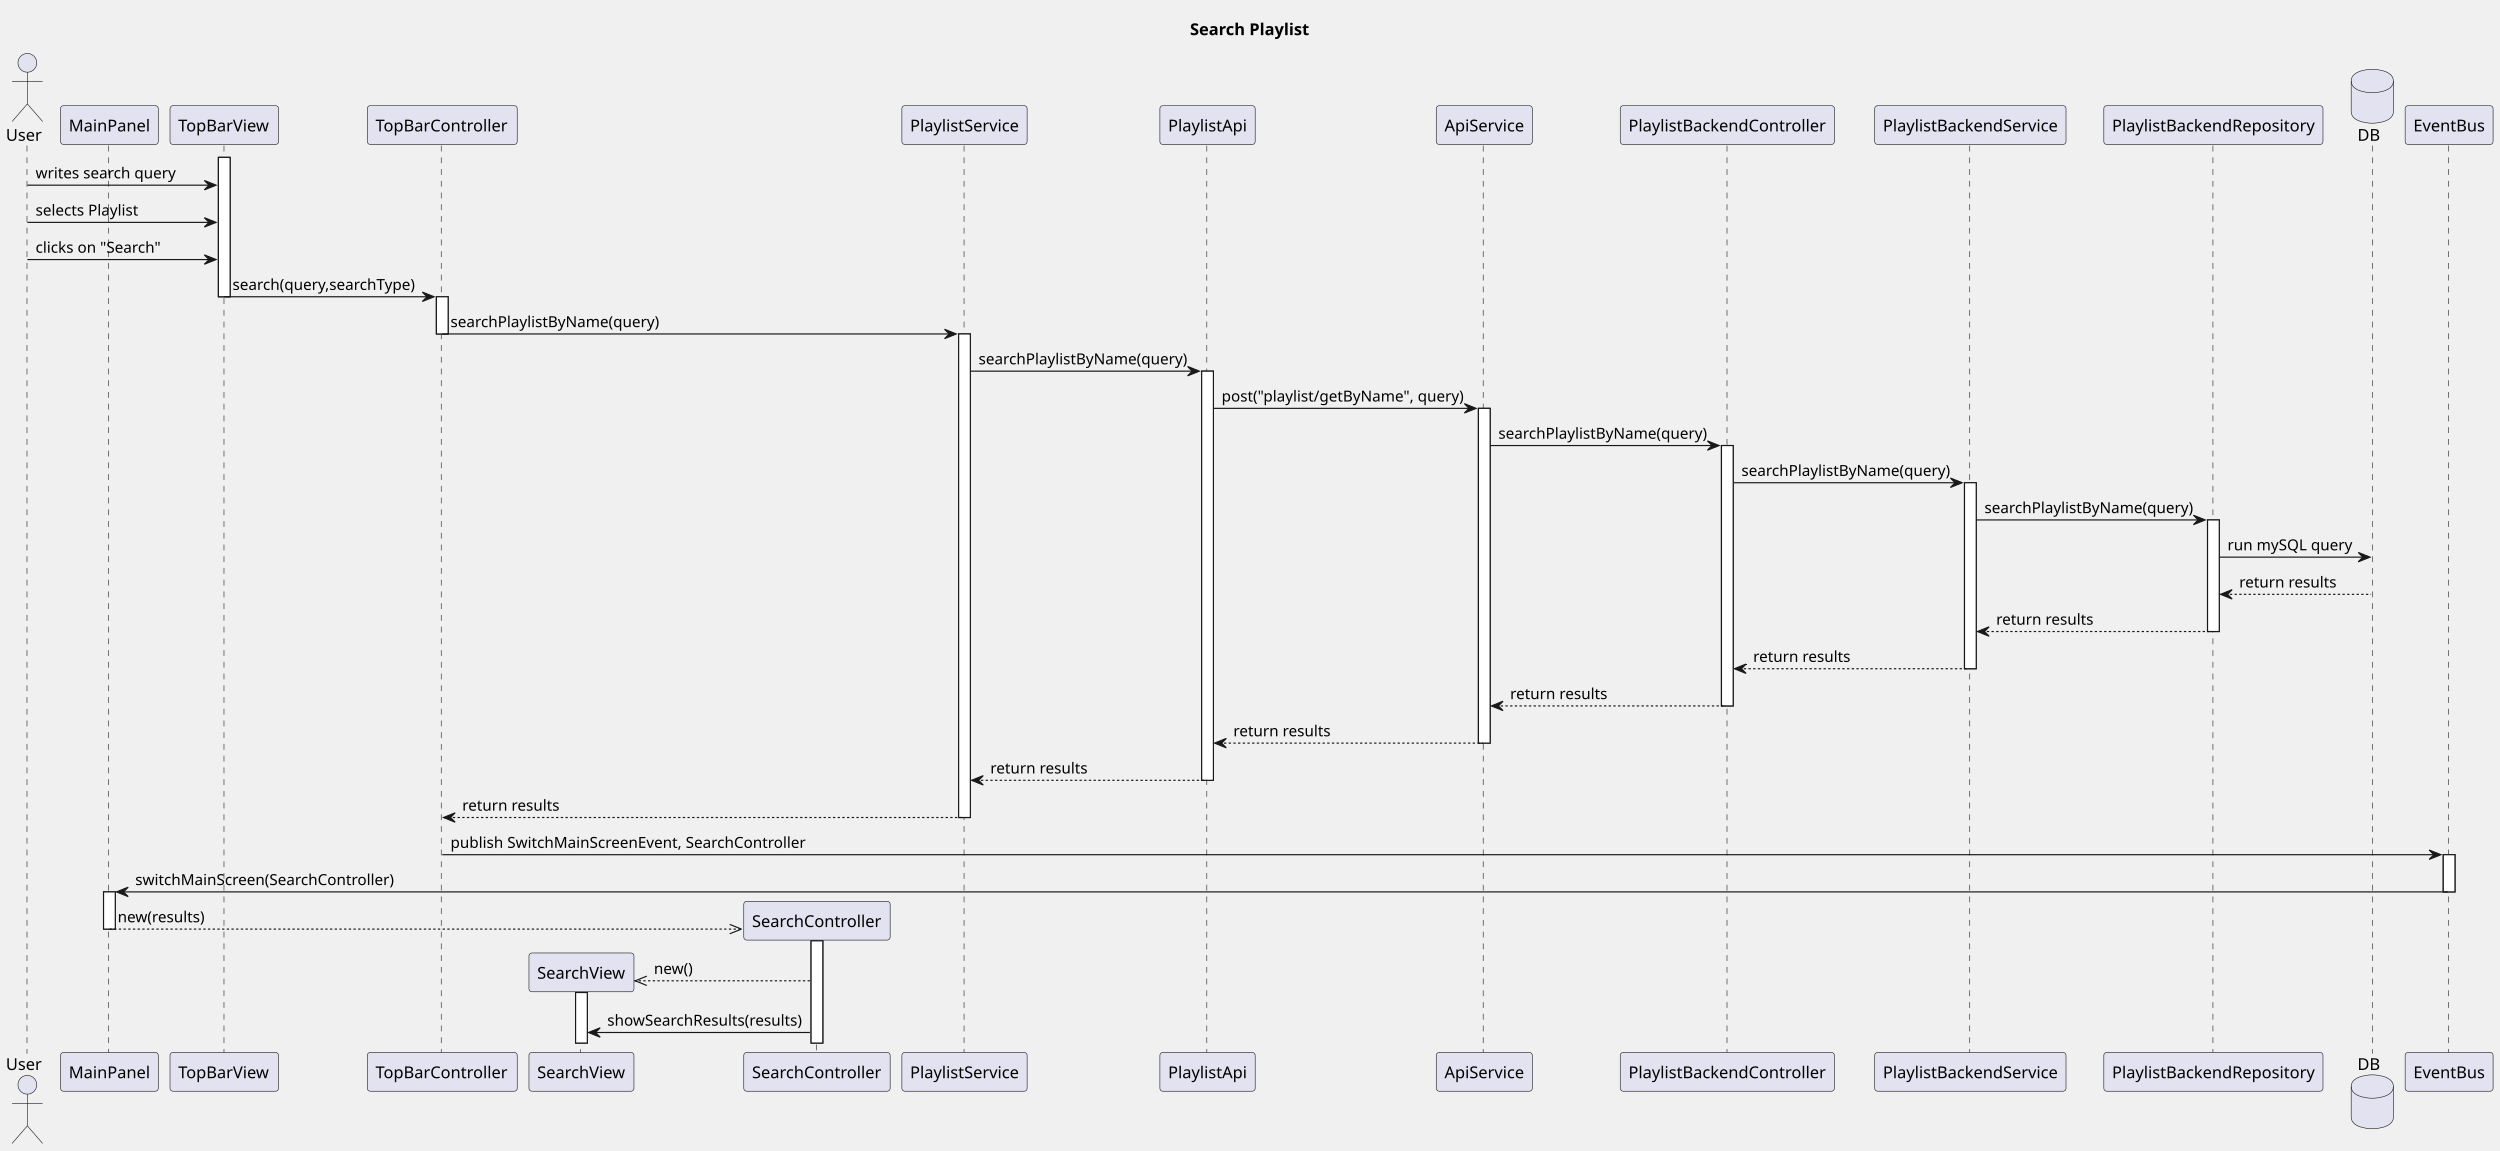
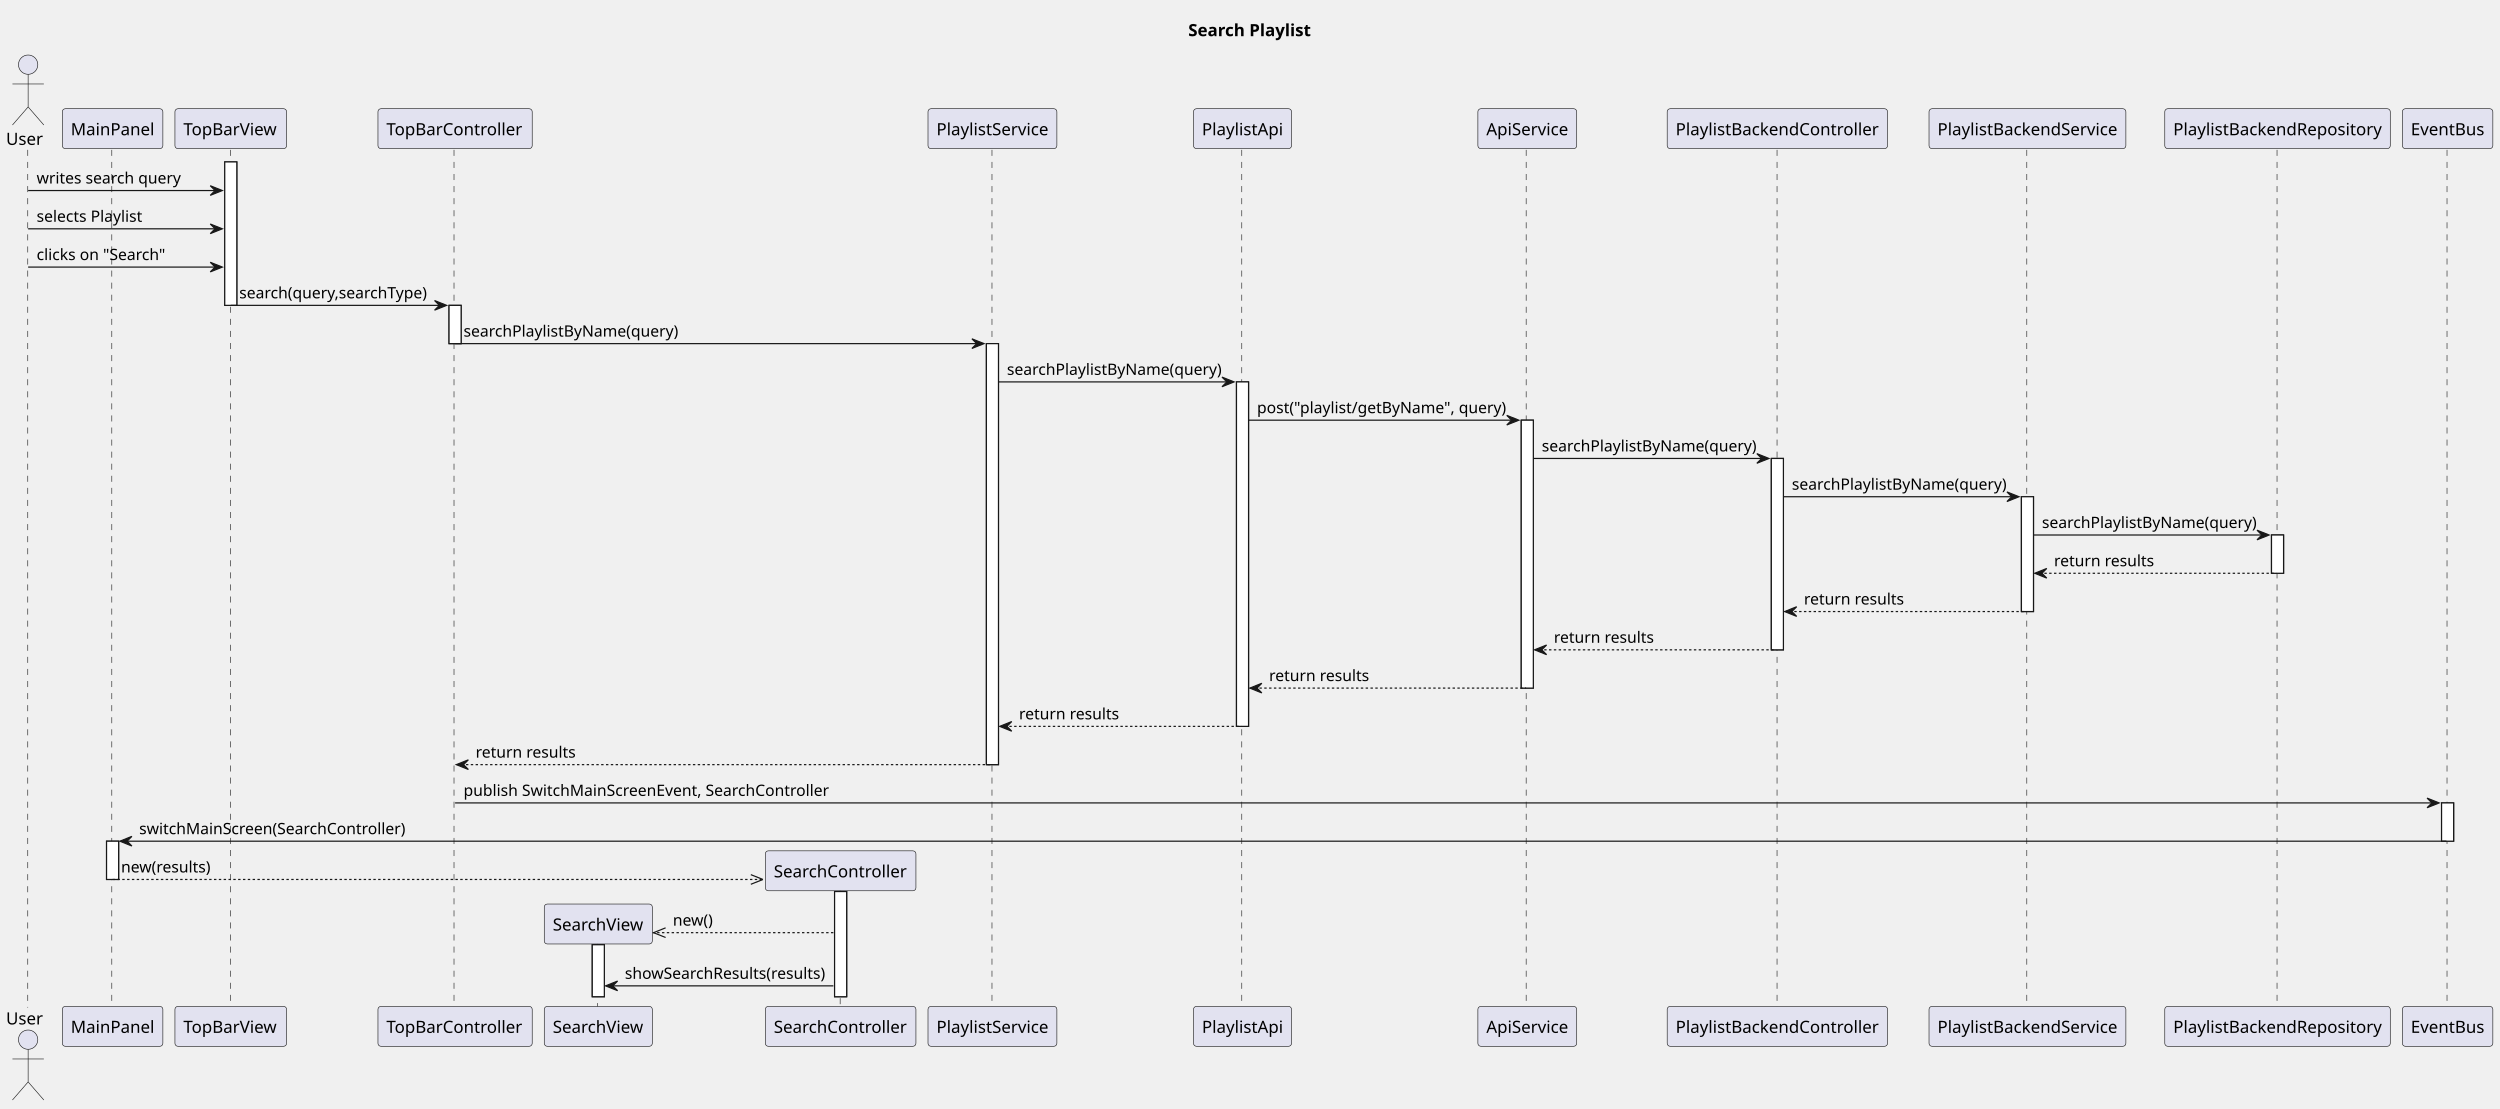
- <svg xmlns="http://www.w3.org/2000/svg" contentStyleType="text/css" data-diagram-type="SEQUENCE" height="981px" preserveAspectRatio="none" style="width:2131px;height:981px;background:#FFFFFF;" version="1.1" viewBox="0 0 2131 981" width="2131px" zoomAndPan="magnify">
+ <svg xmlns="http://www.w3.org/2000/svg" contentStyleType="text/css" data-diagram-type="SEQUENCE" height="918px" preserveAspectRatio="none" style="width:2071px;height:918px;background:#FFFFFF;" version="1.1" viewBox="0 0 2071 918" width="2071px" zoomAndPan="magnify">
  <defs />
  <g>
-     <text fill="#000000" font-family="sans-serif" font-size="14" font-weight="bold" lengthAdjust="spacing" textLength="100.415" x="1014.345" y="29.966">Search Playlist</text>
-     <g>
-       <rect fill="#FFFFFF" height="31.706" style="stroke:#181818;stroke-width:1;" width="10" x="88.268" y="760.256" />
+     <text fill="#000000" font-family="sans-serif" font-size="14" font-weight="bold" lengthAdjust="spacing" textLength="100.415" x="984.327" y="29.966">Search Playlist</text>
+     <g>
+       <rect fill="#FFFFFF" height="31.706" style="stroke:#181818;stroke-width:1;" width="10" x="88.268" y="696.844" />
    </g>
    <g>
      <rect fill="#FFFFFF" height="118.824" style="stroke:#181818;stroke-width:1;" width="10" x="186.173" y="134.136" />
    </g>
    <g>
      <rect fill="#FFFFFF" height="31.706" style="stroke:#181818;stroke-width:1;" width="10" x="371.993" y="252.96" />
    </g>
    <g>
-       <rect fill="#FFFFFF" height="43.068" style="stroke:#181818;stroke-width:1;" width="10" x="490.632" y="846.03" />
-     </g>
-     <g>
-       <rect fill="#FFFFFF" height="87.136" style="stroke:#181818;stroke-width:1;" width="10" x="691.37" y="801.962" />
-     </g>
-     <g>
-       <rect fill="#FFFFFF" height="412.178" style="stroke:#181818;stroke-width:1;" width="10" x="817.136" y="284.666" />
-     </g>
-     <g>
-       <rect fill="#FFFFFF" height="348.766" style="stroke:#181818;stroke-width:1;" width="10" x="1024.301" y="316.372" />
-     </g>
-     <g>
-       <rect fill="#FFFFFF" height="285.354" style="stroke:#181818;stroke-width:1;" width="10" x="1260.209" y="348.078" />
-     </g>
-     <g>
-       <rect fill="#FFFFFF" height="221.942" style="stroke:#181818;stroke-width:1;" width="10" x="1467.374" y="379.784" />
-     </g>
-     <g>
-       <rect fill="#FFFFFF" height="158.53" style="stroke:#181818;stroke-width:1;" width="10" x="1674.54" y="411.49" />
-     </g>
-     <g>
-       <rect fill="#FFFFFF" height="95.118" style="stroke:#181818;stroke-width:1;" width="10" x="1881.705" y="443.196" />
-     </g>
-     <g>
-       <rect fill="#FFFFFF" height="31.706" style="stroke:#181818;stroke-width:1;" width="10" x="2082.627" y="728.55" />
+       <rect fill="#FFFFFF" height="43.068" style="stroke:#181818;stroke-width:1;" width="10" x="490.632" y="782.618" />
+     </g>
+     <g>
+       <rect fill="#FFFFFF" height="87.136" style="stroke:#181818;stroke-width:1;" width="10" x="691.37" y="738.55" />
+     </g>
+     <g>
+       <rect fill="#FFFFFF" height="348.766" style="stroke:#181818;stroke-width:1;" width="10" x="817.136" y="284.666" />
+     </g>
+     <g>
+       <rect fill="#FFFFFF" height="285.354" style="stroke:#181818;stroke-width:1;" width="10" x="1024.301" y="316.372" />
+     </g>
+     <g>
+       <rect fill="#FFFFFF" height="221.942" style="stroke:#181818;stroke-width:1;" width="10" x="1260.209" y="348.078" />
+     </g>
+     <g>
+       <rect fill="#FFFFFF" height="158.53" style="stroke:#181818;stroke-width:1;" width="10" x="1467.374" y="379.784" />
+     </g>
+     <g>
+       <rect fill="#FFFFFF" height="95.118" style="stroke:#181818;stroke-width:1;" width="10" x="1674.54" y="411.49" />
+     </g>
+     <g>
+       <rect fill="#FFFFFF" height="31.706" style="stroke:#181818;stroke-width:1;" width="10" x="1881.705" y="443.196" />
+     </g>
+     <g>
+       <rect fill="#FFFFFF" height="31.706" style="stroke:#181818;stroke-width:1;" width="10" x="2022.59" y="665.138" />
    </g>
    <g class="participant-lifeline" data-entity-uid="part1" data-qualified-name="User" id="part1-lifeline">
      <g>
-         <rect fill="#000000" fill-opacity="0" height="773.962" width="8" x="19.309" y="124.136" />
-         <line style="stroke:#181818;stroke-width:0.5;stroke-dasharray:5,5;" x1="23" x2="23" y1="124.136" y2="898.098" />
+         <rect fill="#000000" fill-opacity="0" height="710.55" width="8" x="19.309" y="124.136" />
+         <line style="stroke:#181818;stroke-width:0.5;stroke-dasharray:5,5;" x1="23" x2="23" y1="124.136" y2="834.686" />
      </g>
    </g>
    <g class="participant-lifeline" data-entity-uid="part2" data-qualified-name="MainPanel" id="part2-lifeline">
      <g>
-         <rect fill="#000000" fill-opacity="0" height="773.962" width="8" x="89.268" y="124.136" />
-         <line style="stroke:#181818;stroke-width:0.5;stroke-dasharray:5,5;" x1="92.618" x2="92.618" y1="124.136" y2="898.098" />
+         <rect fill="#000000" fill-opacity="0" height="710.55" width="8" x="89.268" y="124.136" />
+         <line style="stroke:#181818;stroke-width:0.5;stroke-dasharray:5,5;" x1="92.618" x2="92.618" y1="124.136" y2="834.686" />
      </g>
    </g>
    <g class="participant-lifeline" data-entity-uid="part3" data-qualified-name="TopBarView" id="part3-lifeline">
      <g>
-         <rect fill="#000000" fill-opacity="0" height="773.962" width="8" x="187.173" y="124.136" />
-         <line style="stroke:#181818;stroke-width:0.5;stroke-dasharray:5,5;" x1="190.918" x2="190.918" y1="124.136" y2="898.098" />
+         <rect fill="#000000" fill-opacity="0" height="710.55" width="8" x="187.173" y="124.136" />
+         <line style="stroke:#181818;stroke-width:0.5;stroke-dasharray:5,5;" x1="190.918" x2="190.918" y1="124.136" y2="834.686" />
      </g>
    </g>
    <g class="participant-lifeline" data-entity-uid="part4" data-qualified-name="TopBarController" id="part4-lifeline">
      <g>
-         <rect fill="#000000" fill-opacity="0" height="773.962" width="8" x="372.993" y="124.136" />
-         <line style="stroke:#181818;stroke-width:0.5;stroke-dasharray:5,5;" x1="376.104" x2="376.104" y1="124.136" y2="898.098" />
+         <rect fill="#000000" fill-opacity="0" height="710.55" width="8" x="372.993" y="124.136" />
+         <line style="stroke:#181818;stroke-width:0.5;stroke-dasharray:5,5;" x1="376.104" x2="376.104" y1="124.136" y2="834.686" />
      </g>
    </g>
    <g class="participant-lifeline" data-entity-uid="part5" data-qualified-name="SearchView" id="part5-lifeline">
      <g>
-         <rect fill="#000000" fill-opacity="0" height="53.74" width="8" x="491.632" y="844.358" />
-         <line style="stroke:#181818;stroke-width:0.5;stroke-dasharray:5,5;" x1="494.881" x2="494.881" y1="844.358" y2="898.098" />
+         <rect fill="#000000" fill-opacity="0" height="53.74" width="8" x="491.632" y="780.946" />
+         <line style="stroke:#181818;stroke-width:0.5;stroke-dasharray:5,5;" x1="494.881" x2="494.881" y1="780.946" y2="834.686" />
      </g>
    </g>
    <g class="participant-lifeline" data-entity-uid="part6" data-qualified-name="SearchController" id="part6-lifeline">
      <g>
-         <rect fill="#000000" fill-opacity="0" height="97.808" width="8" x="692.37" y="800.29" />
-         <line style="stroke:#181818;stroke-width:0.5;stroke-dasharray:5,5;" x1="695.987" x2="695.987" y1="800.29" y2="898.098" />
+         <rect fill="#000000" fill-opacity="0" height="97.808" width="8" x="692.37" y="736.878" />
+         <line style="stroke:#181818;stroke-width:0.5;stroke-dasharray:5,5;" x1="695.987" x2="695.987" y1="736.878" y2="834.686" />
      </g>
    </g>
    <g class="participant-lifeline" data-entity-uid="part7" data-qualified-name="PlaylistService" id="part7-lifeline">
      <g>
-         <rect fill="#000000" fill-opacity="0" height="773.962" width="8" x="818.136" y="124.136" />
-         <line style="stroke:#181818;stroke-width:0.5;stroke-dasharray:5,5;" x1="821.754" x2="821.754" y1="124.136" y2="898.098" />
+         <rect fill="#000000" fill-opacity="0" height="710.55" width="8" x="818.136" y="124.136" />
+         <line style="stroke:#181818;stroke-width:0.5;stroke-dasharray:5,5;" x1="821.754" x2="821.754" y1="124.136" y2="834.686" />
      </g>
    </g>
    <g class="participant-lifeline" data-entity-uid="part8" data-qualified-name="PlaylistApi" id="part8-lifeline">
      <g>
-         <rect fill="#000000" fill-opacity="0" height="773.962" width="8" x="1025.301" y="124.136" />
-         <line style="stroke:#181818;stroke-width:0.5;stroke-dasharray:5,5;" x1="1028.687" x2="1028.687" y1="124.136" y2="898.098" />
+         <rect fill="#000000" fill-opacity="0" height="710.55" width="8" x="1025.301" y="124.136" />
+         <line style="stroke:#181818;stroke-width:0.5;stroke-dasharray:5,5;" x1="1028.687" x2="1028.687" y1="124.136" y2="834.686" />
      </g>
    </g>
    <g class="participant-lifeline" data-entity-uid="part9" data-qualified-name="ApiService" id="part9-lifeline">
      <g>
-         <rect fill="#000000" fill-opacity="0" height="773.962" width="8" x="1261.209" y="124.136" />
-         <line style="stroke:#181818;stroke-width:0.5;stroke-dasharray:5,5;" x1="1264.274" x2="1264.274" y1="124.136" y2="898.098" />
+         <rect fill="#000000" fill-opacity="0" height="710.55" width="8" x="1261.209" y="124.136" />
+         <line style="stroke:#181818;stroke-width:0.5;stroke-dasharray:5,5;" x1="1264.274" x2="1264.274" y1="124.136" y2="834.686" />
      </g>
    </g>
    <g class="participant-lifeline" data-entity-uid="part10" data-qualified-name="PlaylistBackendController" id="part10-lifeline">
      <g>
-         <rect fill="#000000" fill-opacity="0" height="773.962" width="8" x="1468.374" y="124.136" />
-         <line style="stroke:#181818;stroke-width:0.5;stroke-dasharray:5,5;" x1="1472.102" x2="1472.102" y1="124.136" y2="898.098" />
+         <rect fill="#000000" fill-opacity="0" height="710.55" width="8" x="1468.374" y="124.136" />
+         <line style="stroke:#181818;stroke-width:0.5;stroke-dasharray:5,5;" x1="1472.102" x2="1472.102" y1="124.136" y2="834.686" />
      </g>
    </g>
    <g class="participant-lifeline" data-entity-uid="part11" data-qualified-name="PlaylistBackendService" id="part11-lifeline">
      <g>
-         <rect fill="#000000" fill-opacity="0" height="773.962" width="8" x="1675.54" y="124.136" />
-         <line style="stroke:#181818;stroke-width:0.5;stroke-dasharray:5,5;" x1="1679.004" x2="1679.004" y1="124.136" y2="898.098" />
+         <rect fill="#000000" fill-opacity="0" height="710.55" width="8" x="1675.54" y="124.136" />
+         <line style="stroke:#181818;stroke-width:0.5;stroke-dasharray:5,5;" x1="1679.004" x2="1679.004" y1="124.136" y2="834.686" />
      </g>
    </g>
    <g class="participant-lifeline" data-entity-uid="part12" data-qualified-name="PlaylistBackendRepository" id="part12-lifeline">
      <g>
-         <rect fill="#000000" fill-opacity="0" height="773.962" width="8" x="1882.705" y="124.136" />
-         <line style="stroke:#181818;stroke-width:0.5;stroke-dasharray:5,5;" x1="1886.297" x2="1886.297" y1="124.136" y2="898.098" />
-       </g>
-     </g>
-     <g class="participant-lifeline" data-entity-uid="part13" data-qualified-name="DB" id="part13-lifeline">
-       <g>
-         <rect fill="#000000" fill-opacity="0" height="773.962" width="8" x="2018.149" y="124.136" />
-         <line style="stroke:#181818;stroke-width:0.5;stroke-dasharray:5,5;" x1="2022.149" x2="2022.149" y1="124.136" y2="898.098" />
-       </g>
-     </g>
-     <g class="participant-lifeline" data-entity-uid="part14" data-qualified-name="EventBus" id="part14-lifeline">
-       <g>
-         <rect fill="#000000" fill-opacity="0" height="773.962" width="8" x="2083.627" y="124.136" />
-         <line style="stroke:#181818;stroke-width:0.5;stroke-dasharray:5,5;" x1="2087.149" x2="2087.149" y1="124.136" y2="898.098" />
+         <rect fill="#000000" fill-opacity="0" height="710.55" width="8" x="1882.705" y="124.136" />
+         <line style="stroke:#181818;stroke-width:0.5;stroke-dasharray:5,5;" x1="1886.297" x2="1886.297" y1="124.136" y2="834.686" />
+       </g>
+     </g>
+     <g class="participant-lifeline" data-entity-uid="part13" data-qualified-name="EventBus" id="part13-lifeline">
+       <g>
+         <rect fill="#000000" fill-opacity="0" height="710.55" width="8" x="2023.59" y="124.136" />
+         <line style="stroke:#181818;stroke-width:0.5;stroke-dasharray:5,5;" x1="2027.112" x2="2027.112" y1="124.136" y2="834.686" />
      </g>
    </g>
    <g class="participant participant-head" data-entity-uid="part1" data-qualified-name="User" id="part1-head">
      <text fill="#000000" font-family="sans-serif" font-size="14" lengthAdjust="spacing" textLength="30.618" x="5" y="120.034">User</text>
      <ellipse cx="23.309" cy="53.568" fill="#E2E2F0" rx="8" ry="8" style="stroke:#181818;stroke-width:0.5;" />
      <path d="M23.309,61.568 L23.309,88.568 M10.309,69.568 L36.309,69.568 M23.309,88.568 L10.309,103.568 M23.309,88.568 L36.309,103.568" fill="none" style="stroke:#181818;stroke-width:0.5;" />
    </g>
    <g class="participant participant-tail" data-entity-uid="part1" data-qualified-name="User" id="part1-tail">
-       <text fill="#000000" font-family="sans-serif" font-size="14" lengthAdjust="spacing" textLength="30.618" x="5" y="912.064">User</text>
-       <ellipse cx="23.309" cy="924.666" fill="#E2E2F0" rx="8" ry="8" style="stroke:#181818;stroke-width:0.5;" />
-       <path d="M23.309,932.666 L23.309,959.666 M10.309,940.666 L36.309,940.666 M23.309,959.666 L10.309,974.666 M23.309,959.666 L36.309,974.666" fill="none" style="stroke:#181818;stroke-width:0.5;" />
+       <text fill="#000000" font-family="sans-serif" font-size="14" lengthAdjust="spacing" textLength="30.618" x="5" y="848.652">User</text>
+       <ellipse cx="23.309" cy="861.254" fill="#E2E2F0" rx="8" ry="8" style="stroke:#181818;stroke-width:0.5;" />
+       <path d="M23.309,869.254 L23.309,896.254 M10.309,877.254 L36.309,877.254 M23.309,896.254 L10.309,911.254 M23.309,896.254 L36.309,911.254" fill="none" style="stroke:#181818;stroke-width:0.5;" />
    </g>
    <g class="participant participant-head" data-entity-uid="part2" data-qualified-name="MainPanel" id="part2-head">
      <rect fill="#E2E2F0" height="33.068" rx="2.5" ry="2.5" style="stroke:#181818;stroke-width:0.5;" width="83.3" x="51.618" y="90.068" />
      <text fill="#000000" font-family="sans-serif" font-size="14" lengthAdjust="spacing" textLength="69.3" x="58.618" y="112.034">MainPanel</text>
    </g>
    <g class="participant participant-tail" data-entity-uid="part2" data-qualified-name="MainPanel" id="part2-tail">
-       <rect fill="#E2E2F0" height="33.068" rx="2.5" ry="2.5" style="stroke:#181818;stroke-width:0.5;" width="83.3" x="51.618" y="897.098" />
-       <text fill="#000000" font-family="sans-serif" font-size="14" lengthAdjust="spacing" textLength="69.3" x="58.618" y="919.064">MainPanel</text>
+       <rect fill="#E2E2F0" height="33.068" rx="2.5" ry="2.5" style="stroke:#181818;stroke-width:0.5;" width="83.3" x="51.618" y="833.686" />
+       <text fill="#000000" font-family="sans-serif" font-size="14" lengthAdjust="spacing" textLength="69.3" x="58.618" y="855.652">MainPanel</text>
    </g>
    <g class="participant participant-head" data-entity-uid="part3" data-qualified-name="TopBarView" id="part3-head">
      <rect fill="#E2E2F0" height="33.068" rx="2.5" ry="2.5" style="stroke:#181818;stroke-width:0.5;" width="92.512" x="144.918" y="90.068" />
      <text fill="#000000" font-family="sans-serif" font-size="14" lengthAdjust="spacing" textLength="78.512" x="151.918" y="112.034">TopBarView</text>
    </g>
    <g class="participant participant-tail" data-entity-uid="part3" data-qualified-name="TopBarView" id="part3-tail">
-       <rect fill="#E2E2F0" height="33.068" rx="2.5" ry="2.5" style="stroke:#181818;stroke-width:0.5;" width="92.512" x="144.918" y="897.098" />
-       <text fill="#000000" font-family="sans-serif" font-size="14" lengthAdjust="spacing" textLength="78.512" x="151.918" y="919.064">TopBarView</text>
+       <rect fill="#E2E2F0" height="33.068" rx="2.5" ry="2.5" style="stroke:#181818;stroke-width:0.5;" width="92.512" x="144.918" y="833.686" />
+       <text fill="#000000" font-family="sans-serif" font-size="14" lengthAdjust="spacing" textLength="78.512" x="151.918" y="855.652">TopBarView</text>
    </g>
    <g class="participant participant-head" data-entity-uid="part4" data-qualified-name="TopBarController" id="part4-head">
      <rect fill="#E2E2F0" height="33.068" rx="2.5" ry="2.5" style="stroke:#181818;stroke-width:0.5;" width="127.778" x="313.104" y="90.068" />
      <text fill="#000000" font-family="sans-serif" font-size="14" lengthAdjust="spacing" textLength="113.778" x="320.104" y="112.034">TopBarController</text>
    </g>
    <g class="participant participant-tail" data-entity-uid="part4" data-qualified-name="TopBarController" id="part4-tail">
-       <rect fill="#E2E2F0" height="33.068" rx="2.5" ry="2.5" style="stroke:#181818;stroke-width:0.5;" width="127.778" x="313.104" y="897.098" />
-       <text fill="#000000" font-family="sans-serif" font-size="14" lengthAdjust="spacing" textLength="113.778" x="320.104" y="919.064">TopBarController</text>
+       <rect fill="#E2E2F0" height="33.068" rx="2.5" ry="2.5" style="stroke:#181818;stroke-width:0.5;" width="127.778" x="313.104" y="833.686" />
+       <text fill="#000000" font-family="sans-serif" font-size="14" lengthAdjust="spacing" textLength="113.778" x="320.104" y="855.652">TopBarController</text>
    </g>
    <g class="participant participant-tail" data-entity-uid="part5" data-qualified-name="SearchView" id="part5-tail">
-       <rect fill="#E2E2F0" height="33.068" rx="2.5" ry="2.5" style="stroke:#181818;stroke-width:0.5;" width="89.502" x="450.881" y="897.098" />
-       <text fill="#000000" font-family="sans-serif" font-size="14" lengthAdjust="spacing" textLength="75.502" x="457.881" y="919.064">SearchView</text>
+       <rect fill="#E2E2F0" height="33.068" rx="2.5" ry="2.5" style="stroke:#181818;stroke-width:0.5;" width="89.502" x="450.881" y="833.686" />
+       <text fill="#000000" font-family="sans-serif" font-size="14" lengthAdjust="spacing" textLength="75.502" x="457.881" y="855.652">SearchView</text>
    </g>
    <g class="participant participant-tail" data-entity-uid="part6" data-qualified-name="SearchController" id="part6-tail">
-       <rect fill="#E2E2F0" height="33.068" rx="2.5" ry="2.5" style="stroke:#181818;stroke-width:0.5;" width="124.768" x="633.987" y="897.098" />
-       <text fill="#000000" font-family="sans-serif" font-size="14" lengthAdjust="spacing" textLength="110.768" x="640.987" y="919.064">SearchController</text>
+       <rect fill="#E2E2F0" height="33.068" rx="2.5" ry="2.5" style="stroke:#181818;stroke-width:0.5;" width="124.768" x="633.987" y="833.686" />
+       <text fill="#000000" font-family="sans-serif" font-size="14" lengthAdjust="spacing" textLength="110.768" x="640.987" y="855.652">SearchController</text>
    </g>
    <g class="participant participant-head" data-entity-uid="part7" data-qualified-name="PlaylistService" id="part7-head">
      <rect fill="#E2E2F0" height="33.068" rx="2.5" ry="2.5" style="stroke:#181818;stroke-width:0.5;" width="106.764" x="768.754" y="90.068" />
      <text fill="#000000" font-family="sans-serif" font-size="14" lengthAdjust="spacing" textLength="92.764" x="775.754" y="112.034">PlaylistService</text>
    </g>
    <g class="participant participant-tail" data-entity-uid="part7" data-qualified-name="PlaylistService" id="part7-tail">
-       <rect fill="#E2E2F0" height="33.068" rx="2.5" ry="2.5" style="stroke:#181818;stroke-width:0.5;" width="106.764" x="768.754" y="897.098" />
-       <text fill="#000000" font-family="sans-serif" font-size="14" lengthAdjust="spacing" textLength="92.764" x="775.754" y="919.064">PlaylistService</text>
+       <rect fill="#E2E2F0" height="33.068" rx="2.5" ry="2.5" style="stroke:#181818;stroke-width:0.5;" width="106.764" x="768.754" y="833.686" />
+       <text fill="#000000" font-family="sans-serif" font-size="14" lengthAdjust="spacing" textLength="92.764" x="775.754" y="855.652">PlaylistService</text>
    </g>
    <g class="participant participant-head" data-entity-uid="part8" data-qualified-name="PlaylistApi" id="part8-head">
      <rect fill="#E2E2F0" height="33.068" rx="2.5" ry="2.5" style="stroke:#181818;stroke-width:0.5;" width="81.228" x="988.687" y="90.068" />
      <text fill="#000000" font-family="sans-serif" font-size="14" lengthAdjust="spacing" textLength="67.228" x="995.687" y="112.034">PlaylistApi</text>
    </g>
    <g class="participant participant-tail" data-entity-uid="part8" data-qualified-name="PlaylistApi" id="part8-tail">
-       <rect fill="#E2E2F0" height="33.068" rx="2.5" ry="2.5" style="stroke:#181818;stroke-width:0.5;" width="81.228" x="988.687" y="897.098" />
-       <text fill="#000000" font-family="sans-serif" font-size="14" lengthAdjust="spacing" textLength="67.228" x="995.687" y="919.064">PlaylistApi</text>
+       <rect fill="#E2E2F0" height="33.068" rx="2.5" ry="2.5" style="stroke:#181818;stroke-width:0.5;" width="81.228" x="988.687" y="833.686" />
+       <text fill="#000000" font-family="sans-serif" font-size="14" lengthAdjust="spacing" textLength="67.228" x="995.687" y="855.652">PlaylistApi</text>
    </g>
    <g class="participant participant-head" data-entity-uid="part9" data-qualified-name="ApiService" id="part9-head">
      <rect fill="#E2E2F0" height="33.068" rx="2.5" ry="2.5" style="stroke:#181818;stroke-width:0.5;" width="81.872" x="1224.274" y="90.068" />
      <text fill="#000000" font-family="sans-serif" font-size="14" lengthAdjust="spacing" textLength="67.872" x="1231.274" y="112.034">ApiService</text>
    </g>
    <g class="participant participant-tail" data-entity-uid="part9" data-qualified-name="ApiService" id="part9-tail">
-       <rect fill="#E2E2F0" height="33.068" rx="2.5" ry="2.5" style="stroke:#181818;stroke-width:0.5;" width="81.872" x="1224.274" y="897.098" />
-       <text fill="#000000" font-family="sans-serif" font-size="14" lengthAdjust="spacing" textLength="67.872" x="1231.274" y="919.064">ApiService</text>
+       <rect fill="#E2E2F0" height="33.068" rx="2.5" ry="2.5" style="stroke:#181818;stroke-width:0.5;" width="81.872" x="1224.274" y="833.686" />
+       <text fill="#000000" font-family="sans-serif" font-size="14" lengthAdjust="spacing" textLength="67.872" x="1231.274" y="855.652">ApiService</text>
    </g>
    <g class="participant participant-head" data-entity-uid="part10" data-qualified-name="PlaylistBackendController" id="part10-head">
      <rect fill="#E2E2F0" height="33.068" rx="2.5" ry="2.5" style="stroke:#181818;stroke-width:0.5;" width="182.545" x="1381.102" y="90.068" />
      <text fill="#000000" font-family="sans-serif" font-size="14" lengthAdjust="spacing" textLength="168.545" x="1388.102" y="112.034">PlaylistBackendController</text>
    </g>
    <g class="participant participant-tail" data-entity-uid="part10" data-qualified-name="PlaylistBackendController" id="part10-tail">
-       <rect fill="#E2E2F0" height="33.068" rx="2.5" ry="2.5" style="stroke:#181818;stroke-width:0.5;" width="182.545" x="1381.102" y="897.098" />
-       <text fill="#000000" font-family="sans-serif" font-size="14" lengthAdjust="spacing" textLength="168.545" x="1388.102" y="919.064">PlaylistBackendController</text>
+       <rect fill="#E2E2F0" height="33.068" rx="2.5" ry="2.5" style="stroke:#181818;stroke-width:0.5;" width="182.545" x="1381.102" y="833.686" />
+       <text fill="#000000" font-family="sans-serif" font-size="14" lengthAdjust="spacing" textLength="168.545" x="1388.102" y="855.652">PlaylistBackendController</text>
    </g>
    <g class="participant participant-head" data-entity-uid="part11" data-qualified-name="PlaylistBackendService" id="part11-head">
      <rect fill="#E2E2F0" height="33.068" rx="2.5" ry="2.5" style="stroke:#181818;stroke-width:0.5;" width="163.071" x="1598.004" y="90.068" />
      <text fill="#000000" font-family="sans-serif" font-size="14" lengthAdjust="spacing" textLength="149.071" x="1605.004" y="112.034">PlaylistBackendService</text>
    </g>
    <g class="participant participant-tail" data-entity-uid="part11" data-qualified-name="PlaylistBackendService" id="part11-tail">
-       <rect fill="#E2E2F0" height="33.068" rx="2.5" ry="2.5" style="stroke:#181818;stroke-width:0.5;" width="163.071" x="1598.004" y="897.098" />
-       <text fill="#000000" font-family="sans-serif" font-size="14" lengthAdjust="spacing" textLength="149.071" x="1605.004" y="919.064">PlaylistBackendService</text>
+       <rect fill="#E2E2F0" height="33.068" rx="2.5" ry="2.5" style="stroke:#181818;stroke-width:0.5;" width="163.071" x="1598.004" y="833.686" />
+       <text fill="#000000" font-family="sans-serif" font-size="14" lengthAdjust="spacing" textLength="149.071" x="1605.004" y="855.652">PlaylistBackendService</text>
    </g>
    <g class="participant participant-head" data-entity-uid="part12" data-qualified-name="PlaylistBackendRepository" id="part12-head">
      <rect fill="#E2E2F0" height="33.068" rx="2.5" ry="2.5" style="stroke:#181818;stroke-width:0.5;" width="186.815" x="1793.297" y="90.068" />
      <text fill="#000000" font-family="sans-serif" font-size="14" lengthAdjust="spacing" textLength="172.815" x="1800.297" y="112.034">PlaylistBackendRepository</text>
    </g>
    <g class="participant participant-tail" data-entity-uid="part12" data-qualified-name="PlaylistBackendRepository" id="part12-tail">
-       <rect fill="#E2E2F0" height="33.068" rx="2.5" ry="2.5" style="stroke:#181818;stroke-width:0.5;" width="186.815" x="1793.297" y="897.098" />
-       <text fill="#000000" font-family="sans-serif" font-size="14" lengthAdjust="spacing" textLength="172.815" x="1800.297" y="919.064">PlaylistBackendRepository</text>
-     </g>
-     <g class="participant participant-head" data-entity-uid="part13" data-qualified-name="DB" id="part13-head">
-       <text fill="#000000" font-family="sans-serif" font-size="14" lengthAdjust="spacing" textLength="19.32" x="2009.489" y="120.034">DB</text>
-       <path d="M2004.149,69.068 C2004.149,59.068 2022.149,59.068 2022.149,59.068 C2022.149,59.068 2040.149,59.068 2040.149,69.068 L2040.149,95.068 C2040.149,105.068 2022.149,105.068 2022.149,105.068 C2022.149,105.068 2004.149,105.068 2004.149,95.068 L2004.149,69.068" fill="#E2E2F0" style="stroke:#181818;stroke-width:0.5;" />
-       <path d="M2004.149,69.068 C2004.149,79.068 2022.149,79.068 2022.149,79.068 C2022.149,79.068 2040.149,79.068 2040.149,69.068" fill="none" style="stroke:#181818;stroke-width:0.5;" />
-     </g>
-     <g class="participant participant-tail" data-entity-uid="part13" data-qualified-name="DB" id="part13-tail">
-       <text fill="#000000" font-family="sans-serif" font-size="14" lengthAdjust="spacing" textLength="19.32" x="2009.489" y="912.064">DB</text>
-       <path d="M2004.149,926.166 C2004.149,916.166 2022.149,916.166 2022.149,916.166 C2022.149,916.166 2040.149,916.166 2040.149,926.166 L2040.149,952.166 C2040.149,962.166 2022.149,962.166 2022.149,962.166 C2022.149,962.166 2004.149,962.166 2004.149,952.166 L2004.149,926.166" fill="#E2E2F0" style="stroke:#181818;stroke-width:0.5;" />
-       <path d="M2004.149,926.166 C2004.149,936.166 2022.149,936.166 2022.149,936.166 C2022.149,936.166 2040.149,936.166 2040.149,926.166" fill="none" style="stroke:#181818;stroke-width:0.5;" />
-     </g>
-     <g class="participant participant-head" data-entity-uid="part14" data-qualified-name="EventBus" id="part14-head">
-       <rect fill="#E2E2F0" height="33.068" rx="2.5" ry="2.5" style="stroke:#181818;stroke-width:0.5;" width="74.956" x="2050.149" y="90.068" />
-       <text fill="#000000" font-family="sans-serif" font-size="14" lengthAdjust="spacing" textLength="60.956" x="2057.149" y="112.034">EventBus</text>
-     </g>
-     <g class="participant participant-tail" data-entity-uid="part14" data-qualified-name="EventBus" id="part14-tail">
-       <rect fill="#E2E2F0" height="33.068" rx="2.5" ry="2.5" style="stroke:#181818;stroke-width:0.5;" width="74.956" x="2050.149" y="897.098" />
-       <text fill="#000000" font-family="sans-serif" font-size="14" lengthAdjust="spacing" textLength="60.956" x="2057.149" y="919.064">EventBus</text>
-     </g>
-     <g>
-       <rect fill="#FFFFFF" height="31.706" style="stroke:#181818;stroke-width:1;" width="10" x="88.268" y="760.256" />
+       <rect fill="#E2E2F0" height="33.068" rx="2.5" ry="2.5" style="stroke:#181818;stroke-width:0.5;" width="186.815" x="1793.297" y="833.686" />
+       <text fill="#000000" font-family="sans-serif" font-size="14" lengthAdjust="spacing" textLength="172.815" x="1800.297" y="855.652">PlaylistBackendRepository</text>
+     </g>
+     <g class="participant participant-head" data-entity-uid="part13" data-qualified-name="EventBus" id="part13-head">
+       <rect fill="#E2E2F0" height="33.068" rx="2.5" ry="2.5" style="stroke:#181818;stroke-width:0.5;" width="74.956" x="1990.112" y="90.068" />
+       <text fill="#000000" font-family="sans-serif" font-size="14" lengthAdjust="spacing" textLength="60.956" x="1997.112" y="112.034">EventBus</text>
+     </g>
+     <g class="participant participant-tail" data-entity-uid="part13" data-qualified-name="EventBus" id="part13-tail">
+       <rect fill="#E2E2F0" height="33.068" rx="2.5" ry="2.5" style="stroke:#181818;stroke-width:0.5;" width="74.956" x="1990.112" y="833.686" />
+       <text fill="#000000" font-family="sans-serif" font-size="14" lengthAdjust="spacing" textLength="60.956" x="1997.112" y="855.652">EventBus</text>
+     </g>
+     <g>
+       <rect fill="#FFFFFF" height="31.706" style="stroke:#181818;stroke-width:1;" width="10" x="88.268" y="696.844" />
    </g>
    <g>
      <rect fill="#FFFFFF" height="118.824" style="stroke:#181818;stroke-width:1;" width="10" x="186.173" y="134.136" />
    </g>
    <g>
      <rect fill="#FFFFFF" height="31.706" style="stroke:#181818;stroke-width:1;" width="10" x="371.993" y="252.96" />
    </g>
    <g>
-       <rect fill="#FFFFFF" height="43.068" style="stroke:#181818;stroke-width:1;" width="10" x="490.632" y="846.03" />
-     </g>
-     <g>
-       <rect fill="#FFFFFF" height="87.136" style="stroke:#181818;stroke-width:1;" width="10" x="691.37" y="801.962" />
-     </g>
-     <g>
-       <rect fill="#FFFFFF" height="412.178" style="stroke:#181818;stroke-width:1;" width="10" x="817.136" y="284.666" />
-     </g>
-     <g>
-       <rect fill="#FFFFFF" height="348.766" style="stroke:#181818;stroke-width:1;" width="10" x="1024.301" y="316.372" />
-     </g>
-     <g>
-       <rect fill="#FFFFFF" height="285.354" style="stroke:#181818;stroke-width:1;" width="10" x="1260.209" y="348.078" />
-     </g>
-     <g>
-       <rect fill="#FFFFFF" height="221.942" style="stroke:#181818;stroke-width:1;" width="10" x="1467.374" y="379.784" />
-     </g>
-     <g>
-       <rect fill="#FFFFFF" height="158.53" style="stroke:#181818;stroke-width:1;" width="10" x="1674.54" y="411.49" />
-     </g>
-     <g>
-       <rect fill="#FFFFFF" height="95.118" style="stroke:#181818;stroke-width:1;" width="10" x="1881.705" y="443.196" />
-     </g>
-     <g>
-       <rect fill="#FFFFFF" height="31.706" style="stroke:#181818;stroke-width:1;" width="10" x="2082.627" y="728.55" />
+       <rect fill="#FFFFFF" height="43.068" style="stroke:#181818;stroke-width:1;" width="10" x="490.632" y="782.618" />
+     </g>
+     <g>
+       <rect fill="#FFFFFF" height="87.136" style="stroke:#181818;stroke-width:1;" width="10" x="691.37" y="738.55" />
+     </g>
+     <g>
+       <rect fill="#FFFFFF" height="348.766" style="stroke:#181818;stroke-width:1;" width="10" x="817.136" y="284.666" />
+     </g>
+     <g>
+       <rect fill="#FFFFFF" height="285.354" style="stroke:#181818;stroke-width:1;" width="10" x="1024.301" y="316.372" />
+     </g>
+     <g>
+       <rect fill="#FFFFFF" height="221.942" style="stroke:#181818;stroke-width:1;" width="10" x="1260.209" y="348.078" />
+     </g>
+     <g>
+       <rect fill="#FFFFFF" height="158.53" style="stroke:#181818;stroke-width:1;" width="10" x="1467.374" y="379.784" />
+     </g>
+     <g>
+       <rect fill="#FFFFFF" height="95.118" style="stroke:#181818;stroke-width:1;" width="10" x="1674.54" y="411.49" />
+     </g>
+     <g>
+       <rect fill="#FFFFFF" height="31.706" style="stroke:#181818;stroke-width:1;" width="10" x="1881.705" y="443.196" />
+     </g>
+     <g>
+       <rect fill="#FFFFFF" height="31.706" style="stroke:#181818;stroke-width:1;" width="10" x="2022.59" y="665.138" />
    </g>
    <g class="message" data-entity-1="part1" data-entity-2="part3" id="msg1">
      <polygon fill="#181818" points="174.173,153.842,184.173,157.842,174.173,161.842,178.173,157.842" style="stroke:#181818;stroke-width:1;" />
      <line style="stroke:#181818;stroke-width:1;" x1="23.309" x2="180.173" y1="157.842" y2="157.842" />
      <text fill="#000000" font-family="sans-serif" font-size="13" lengthAdjust="spacing" textLength="119.808" x="30.309" y="152.033">writes search query</text>
    </g>
    <g class="message" data-entity-1="part1" data-entity-2="part3" id="msg2">
      <polygon fill="#181818" points="174.173,185.548,184.173,189.548,174.173,193.548,178.173,189.548" style="stroke:#181818;stroke-width:1;" />
      <line style="stroke:#181818;stroke-width:1;" x1="23.309" x2="180.173" y1="189.548" y2="189.548" />
      <text fill="#000000" font-family="sans-serif" font-size="13" lengthAdjust="spacing" textLength="87.555" x="30.309" y="183.739">selects Playlist</text>
    </g>
    <g class="message" data-entity-1="part1" data-entity-2="part3" id="msg3">
      <polygon fill="#181818" points="174.173,217.254,184.173,221.254,174.173,225.254,178.173,221.254" style="stroke:#181818;stroke-width:1;" />
      <line style="stroke:#181818;stroke-width:1;" x1="23.309" x2="180.173" y1="221.254" y2="221.254" />
      <text fill="#000000" font-family="sans-serif" font-size="13" lengthAdjust="spacing" textLength="107.029" x="30.309" y="215.445">clicks on "Search"</text>
    </g>
    <g class="message" data-entity-1="part3" data-entity-2="part4" id="msg4">
      <polygon fill="#181818" points="359.993,248.96,369.993,252.96,359.993,256.96,363.993,252.96" style="stroke:#181818;stroke-width:1;" />
      <line style="stroke:#181818;stroke-width:1;" x1="191.173" x2="365.993" y1="252.96" y2="252.96" />
      <text fill="#000000" font-family="sans-serif" font-size="13" lengthAdjust="spacing" textLength="156.819" x="198.173" y="247.151">search(query,searchType)</text>
    </g>
    <g class="message" data-entity-1="part4" data-entity-2="part7" id="msg5">
      <polygon fill="#181818" points="805.136,280.666,815.136,284.666,805.136,288.666,809.136,284.666" style="stroke:#181818;stroke-width:1;" />
      <line style="stroke:#181818;stroke-width:1;" x1="376.993" x2="811.136" y1="284.666" y2="284.666" />
      <text fill="#000000" font-family="sans-serif" font-size="13" lengthAdjust="spacing" textLength="178.165" x="383.993" y="278.857">searchPlaylistByName(query)</text>
    </g>
    <g class="message" data-entity-1="part7" data-entity-2="part8" id="msg6">
      <polygon fill="#181818" points="1012.301,312.372,1022.301,316.372,1012.301,320.372,1016.301,316.372" style="stroke:#181818;stroke-width:1;" />
      <line style="stroke:#181818;stroke-width:1;" x1="827.136" x2="1018.301" y1="316.372" y2="316.372" />
      <text fill="#000000" font-family="sans-serif" font-size="13" lengthAdjust="spacing" textLength="178.165" x="834.136" y="310.563">searchPlaylistByName(query)</text>
    </g>
    <g class="message" data-entity-1="part8" data-entity-2="part9" id="msg7">
      <polygon fill="#181818" points="1248.209,344.078,1258.209,348.078,1248.209,352.078,1252.209,348.078" style="stroke:#181818;stroke-width:1;" />
      <line style="stroke:#181818;stroke-width:1;" x1="1034.301" x2="1254.209" y1="348.078" y2="348.078" />
      <text fill="#000000" font-family="sans-serif" font-size="13" lengthAdjust="spacing" textLength="206.908" x="1041.301" y="342.269">post("playlist/getByName", query)</text>
    </g>
    <g class="message" data-entity-1="part9" data-entity-2="part10" id="msg8">
      <polygon fill="#181818" points="1455.374,375.784,1465.374,379.784,1455.374,383.784,1459.374,379.784" style="stroke:#181818;stroke-width:1;" />
      <line style="stroke:#181818;stroke-width:1;" x1="1270.209" x2="1461.374" y1="379.784" y2="379.784" />
      <text fill="#000000" font-family="sans-serif" font-size="13" lengthAdjust="spacing" textLength="178.165" x="1277.209" y="373.975">searchPlaylistByName(query)</text>
    </g>
    <g class="message" data-entity-1="part10" data-entity-2="part11" id="msg9">
      <polygon fill="#181818" points="1662.54,407.49,1672.54,411.49,1662.54,415.49,1666.54,411.49" style="stroke:#181818;stroke-width:1;" />
      <line style="stroke:#181818;stroke-width:1;" x1="1477.374" x2="1668.54" y1="411.49" y2="411.49" />
      <text fill="#000000" font-family="sans-serif" font-size="13" lengthAdjust="spacing" textLength="178.165" x="1484.374" y="405.681">searchPlaylistByName(query)</text>
    </g>
    <g class="message" data-entity-1="part11" data-entity-2="part12" id="msg10">
      <polygon fill="#181818" points="1869.705,439.196,1879.705,443.196,1869.705,447.196,1873.705,443.196" style="stroke:#181818;stroke-width:1;" />
      <line style="stroke:#181818;stroke-width:1;" x1="1684.54" x2="1875.705" y1="443.196" y2="443.196" />
      <text fill="#000000" font-family="sans-serif" font-size="13" lengthAdjust="spacing" textLength="178.165" x="1691.54" y="437.387">searchPlaylistByName(query)</text>
    </g>
-     <g class="message" data-entity-1="part12" data-entity-2="part13" id="msg11">
-       <polygon fill="#181818" points="2010.149,470.902,2020.149,474.902,2010.149,478.902,2014.149,474.902" style="stroke:#181818;stroke-width:1;" />
-       <line style="stroke:#181818;stroke-width:1;" x1="1891.705" x2="2016.149" y1="474.902" y2="474.902" />
-       <text fill="#000000" font-family="sans-serif" font-size="13" lengthAdjust="spacing" textLength="106.444" x="1898.705" y="469.093">run mySQL query</text>
-     </g>
-     <g class="message" data-entity-1="part13" data-entity-2="part12" id="msg12">
-       <polygon fill="#181818" points="1902.705,502.608,1892.705,506.608,1902.705,510.608,1898.705,506.608" style="stroke:#181818;stroke-width:1;" />
-       <line style="stroke:#181818;stroke-width:1;stroke-dasharray:2,2;" x1="1896.705" x2="2021.149" y1="506.608" y2="506.608" />
-       <text fill="#000000" font-family="sans-serif" font-size="13" lengthAdjust="spacing" textLength="83.447" x="1908.705" y="500.799">return results</text>
-     </g>
-     <g class="message" data-entity-1="part12" data-entity-2="part11" id="msg13">
-       <polygon fill="#181818" points="1695.54,534.314,1685.54,538.314,1695.54,542.314,1691.54,538.314" style="stroke:#181818;stroke-width:1;" />
-       <line style="stroke:#181818;stroke-width:1;stroke-dasharray:2,2;" x1="1689.54" x2="1885.705" y1="538.314" y2="538.314" />
-       <text fill="#000000" font-family="sans-serif" font-size="13" lengthAdjust="spacing" textLength="83.447" x="1701.54" y="532.505">return results</text>
-     </g>
-     <g class="message" data-entity-1="part11" data-entity-2="part10" id="msg14">
-       <polygon fill="#181818" points="1488.374,566.02,1478.374,570.02,1488.374,574.02,1484.374,570.02" style="stroke:#181818;stroke-width:1;" />
-       <line style="stroke:#181818;stroke-width:1;stroke-dasharray:2,2;" x1="1482.374" x2="1678.54" y1="570.02" y2="570.02" />
-       <text fill="#000000" font-family="sans-serif" font-size="13" lengthAdjust="spacing" textLength="83.447" x="1494.374" y="564.211">return results</text>
-     </g>
-     <g class="message" data-entity-1="part10" data-entity-2="part9" id="msg15">
-       <polygon fill="#181818" points="1281.209,597.726,1271.209,601.726,1281.209,605.726,1277.209,601.726" style="stroke:#181818;stroke-width:1;" />
-       <line style="stroke:#181818;stroke-width:1;stroke-dasharray:2,2;" x1="1275.209" x2="1471.374" y1="601.726" y2="601.726" />
-       <text fill="#000000" font-family="sans-serif" font-size="13" lengthAdjust="spacing" textLength="83.447" x="1287.209" y="595.917">return results</text>
-     </g>
-     <g class="message" data-entity-1="part9" data-entity-2="part8" id="msg16">
-       <polygon fill="#181818" points="1045.301,629.432,1035.301,633.432,1045.301,637.432,1041.301,633.432" style="stroke:#181818;stroke-width:1;" />
-       <line style="stroke:#181818;stroke-width:1;stroke-dasharray:2,2;" x1="1039.301" x2="1264.209" y1="633.432" y2="633.432" />
-       <text fill="#000000" font-family="sans-serif" font-size="13" lengthAdjust="spacing" textLength="83.447" x="1051.301" y="627.623">return results</text>
-     </g>
-     <g class="message" data-entity-1="part8" data-entity-2="part7" id="msg17">
-       <polygon fill="#181818" points="838.136,661.138,828.136,665.138,838.136,669.138,834.136,665.138" style="stroke:#181818;stroke-width:1;" />
-       <line style="stroke:#181818;stroke-width:1;stroke-dasharray:2,2;" x1="832.136" x2="1028.301" y1="665.138" y2="665.138" />
-       <text fill="#000000" font-family="sans-serif" font-size="13" lengthAdjust="spacing" textLength="83.447" x="844.136" y="659.329">return results</text>
-     </g>
-     <g class="message" data-entity-1="part7" data-entity-2="part4" id="msg18">
-       <polygon fill="#181818" points="387.993,692.844,377.993,696.844,387.993,700.844,383.993,696.844" style="stroke:#181818;stroke-width:1;" />
-       <line style="stroke:#181818;stroke-width:1;stroke-dasharray:2,2;" x1="381.993" x2="821.136" y1="696.844" y2="696.844" />
-       <text fill="#000000" font-family="sans-serif" font-size="13" lengthAdjust="spacing" textLength="83.447" x="393.993" y="691.035">return results</text>
-     </g>
-     <g class="message" data-entity-1="part4" data-entity-2="part14" id="msg19">
-       <polygon fill="#181818" points="2070.627,724.55,2080.627,728.55,2070.627,732.55,2074.627,728.55" style="stroke:#181818;stroke-width:1;" />
-       <line style="stroke:#181818;stroke-width:1;" x1="376.993" x2="2076.627" y1="728.55" y2="728.55" />
-       <text fill="#000000" font-family="sans-serif" font-size="13" lengthAdjust="spacing" textLength="303.576" x="383.993" y="722.741">publish SwitchMainScreenEvent, SearchController</text>
-     </g>
-     <g class="message" data-entity-1="part14" data-entity-2="part2" id="msg20">
-       <polygon fill="#181818" points="109.268,756.256,99.268,760.256,109.268,764.256,105.268,760.256" style="stroke:#181818;stroke-width:1;" />
-       <line style="stroke:#181818;stroke-width:1;" x1="103.268" x2="2086.627" y1="760.256" y2="760.256" />
-       <text fill="#000000" font-family="sans-serif" font-size="13" lengthAdjust="spacing" textLength="221.338" x="115.268" y="754.447">switchMainScreen(SearchController)</text>
-     </g>
-     <g class="message" data-entity-1="part2" data-entity-2="part6" id="msg21">
-       <line style="stroke:#181818;stroke-width:1;" x1="631.987" x2="621.987" y1="791.962" y2="787.962" />
-       <line style="stroke:#181818;stroke-width:1;" x1="631.987" x2="621.987" y1="791.962" y2="795.962" />
-       <line style="stroke:#181818;stroke-width:1;stroke-dasharray:2,2;" x1="93.268" x2="632.987" y1="791.962" y2="791.962" />
-       <text fill="#000000" font-family="sans-serif" font-size="13" lengthAdjust="spacing" textLength="74.62" x="100.268" y="786.153">new(results)</text>
-     </g>
-     <rect fill="#E2E2F0" height="33.068" rx="2.5" ry="2.5" style="stroke:#181818;stroke-width:0.5;" width="124.768" x="633.987" y="768.256" />
-     <text fill="#000000" font-family="sans-serif" font-size="14" lengthAdjust="spacing" textLength="110.768" x="640.987" y="790.222">SearchController</text>
+     <g class="message" data-entity-1="part12" data-entity-2="part11" id="msg11">
+       <polygon fill="#181818" points="1695.54,470.902,1685.54,474.902,1695.54,478.902,1691.54,474.902" style="stroke:#181818;stroke-width:1;" />
+       <line style="stroke:#181818;stroke-width:1;stroke-dasharray:2,2;" x1="1689.54" x2="1885.705" y1="474.902" y2="474.902" />
+       <text fill="#000000" font-family="sans-serif" font-size="13" lengthAdjust="spacing" textLength="83.447" x="1701.54" y="469.093">return results</text>
+     </g>
+     <g class="message" data-entity-1="part11" data-entity-2="part10" id="msg12">
+       <polygon fill="#181818" points="1488.374,502.608,1478.374,506.608,1488.374,510.608,1484.374,506.608" style="stroke:#181818;stroke-width:1;" />
+       <line style="stroke:#181818;stroke-width:1;stroke-dasharray:2,2;" x1="1482.374" x2="1678.54" y1="506.608" y2="506.608" />
+       <text fill="#000000" font-family="sans-serif" font-size="13" lengthAdjust="spacing" textLength="83.447" x="1494.374" y="500.799">return results</text>
+     </g>
+     <g class="message" data-entity-1="part10" data-entity-2="part9" id="msg13">
+       <polygon fill="#181818" points="1281.209,534.314,1271.209,538.314,1281.209,542.314,1277.209,538.314" style="stroke:#181818;stroke-width:1;" />
+       <line style="stroke:#181818;stroke-width:1;stroke-dasharray:2,2;" x1="1275.209" x2="1471.374" y1="538.314" y2="538.314" />
+       <text fill="#000000" font-family="sans-serif" font-size="13" lengthAdjust="spacing" textLength="83.447" x="1287.209" y="532.505">return results</text>
+     </g>
+     <g class="message" data-entity-1="part9" data-entity-2="part8" id="msg14">
+       <polygon fill="#181818" points="1045.301,566.02,1035.301,570.02,1045.301,574.02,1041.301,570.02" style="stroke:#181818;stroke-width:1;" />
+       <line style="stroke:#181818;stroke-width:1;stroke-dasharray:2,2;" x1="1039.301" x2="1264.209" y1="570.02" y2="570.02" />
+       <text fill="#000000" font-family="sans-serif" font-size="13" lengthAdjust="spacing" textLength="83.447" x="1051.301" y="564.211">return results</text>
+     </g>
+     <g class="message" data-entity-1="part8" data-entity-2="part7" id="msg15">
+       <polygon fill="#181818" points="838.136,597.726,828.136,601.726,838.136,605.726,834.136,601.726" style="stroke:#181818;stroke-width:1;" />
+       <line style="stroke:#181818;stroke-width:1;stroke-dasharray:2,2;" x1="832.136" x2="1028.301" y1="601.726" y2="601.726" />
+       <text fill="#000000" font-family="sans-serif" font-size="13" lengthAdjust="spacing" textLength="83.447" x="844.136" y="595.917">return results</text>
+     </g>
+     <g class="message" data-entity-1="part7" data-entity-2="part4" id="msg16">
+       <polygon fill="#181818" points="387.993,629.432,377.993,633.432,387.993,637.432,383.993,633.432" style="stroke:#181818;stroke-width:1;" />
+       <line style="stroke:#181818;stroke-width:1;stroke-dasharray:2,2;" x1="381.993" x2="821.136" y1="633.432" y2="633.432" />
+       <text fill="#000000" font-family="sans-serif" font-size="13" lengthAdjust="spacing" textLength="83.447" x="393.993" y="627.623">return results</text>
+     </g>
+     <g class="message" data-entity-1="part4" data-entity-2="part13" id="msg17">
+       <polygon fill="#181818" points="2010.59,661.138,2020.59,665.138,2010.59,669.138,2014.59,665.138" style="stroke:#181818;stroke-width:1;" />
+       <line style="stroke:#181818;stroke-width:1;" x1="376.993" x2="2016.59" y1="665.138" y2="665.138" />
+       <text fill="#000000" font-family="sans-serif" font-size="13" lengthAdjust="spacing" textLength="303.576" x="383.993" y="659.329">publish SwitchMainScreenEvent, SearchController</text>
+     </g>
+     <g class="message" data-entity-1="part13" data-entity-2="part2" id="msg18">
+       <polygon fill="#181818" points="109.268,692.844,99.268,696.844,109.268,700.844,105.268,696.844" style="stroke:#181818;stroke-width:1;" />
+       <line style="stroke:#181818;stroke-width:1;" x1="103.268" x2="2026.59" y1="696.844" y2="696.844" />
+       <text fill="#000000" font-family="sans-serif" font-size="13" lengthAdjust="spacing" textLength="221.338" x="115.268" y="691.035">switchMainScreen(SearchController)</text>
+     </g>
+     <g class="message" data-entity-1="part2" data-entity-2="part6" id="msg19">
+       <line style="stroke:#181818;stroke-width:1;" x1="631.987" x2="621.987" y1="728.55" y2="724.55" />
+       <line style="stroke:#181818;stroke-width:1;" x1="631.987" x2="621.987" y1="728.55" y2="732.55" />
+       <line style="stroke:#181818;stroke-width:1;stroke-dasharray:2,2;" x1="93.268" x2="632.987" y1="728.55" y2="728.55" />
+       <text fill="#000000" font-family="sans-serif" font-size="13" lengthAdjust="spacing" textLength="74.62" x="100.268" y="722.741">new(results)</text>
+     </g>
+     <rect fill="#E2E2F0" height="33.068" rx="2.5" ry="2.5" style="stroke:#181818;stroke-width:0.5;" width="124.768" x="633.987" y="704.844" />
+     <text fill="#000000" font-family="sans-serif" font-size="14" lengthAdjust="spacing" textLength="110.768" x="640.987" y="726.81">SearchController</text>
+     <g class="message" data-entity-1="part6" data-entity-2="part5" id="msg21">
+       <line style="stroke:#181818;stroke-width:1;" x1="541.383" x2="551.383" y1="772.618" y2="768.618" />
+       <line style="stroke:#181818;stroke-width:1;" x1="541.383" x2="551.383" y1="772.618" y2="776.618" />
+       <line style="stroke:#181818;stroke-width:1;stroke-dasharray:2,2;" x1="540.383" x2="690.37" y1="772.618" y2="772.618" />
+       <text fill="#000000" font-family="sans-serif" font-size="13" lengthAdjust="spacing" textLength="33.384" x="557.383" y="766.809">new()</text>
+     </g>
+     <rect fill="#E2E2F0" height="33.068" rx="2.5" ry="2.5" style="stroke:#181818;stroke-width:0.5;" width="89.502" x="450.881" y="748.912" />
+     <text fill="#000000" font-family="sans-serif" font-size="14" lengthAdjust="spacing" textLength="75.502" x="457.881" y="770.878">SearchView</text>
    <g class="message" data-entity-1="part6" data-entity-2="part5" id="msg23">
-       <line style="stroke:#181818;stroke-width:1;" x1="541.383" x2="551.383" y1="836.03" y2="832.03" />
-       <line style="stroke:#181818;stroke-width:1;" x1="541.383" x2="551.383" y1="836.03" y2="840.03" />
-       <line style="stroke:#181818;stroke-width:1;stroke-dasharray:2,2;" x1="540.383" x2="690.37" y1="836.03" y2="836.03" />
-       <text fill="#000000" font-family="sans-serif" font-size="13" lengthAdjust="spacing" textLength="33.384" x="557.383" y="830.221">new()</text>
-     </g>
-     <rect fill="#E2E2F0" height="33.068" rx="2.5" ry="2.5" style="stroke:#181818;stroke-width:0.5;" width="89.502" x="450.881" y="812.324" />
-     <text fill="#000000" font-family="sans-serif" font-size="14" lengthAdjust="spacing" textLength="75.502" x="457.881" y="834.29">SearchView</text>
-     <g class="message" data-entity-1="part6" data-entity-2="part5" id="msg25">
-       <polygon fill="#181818" points="511.632,876.098,501.632,880.098,511.632,884.098,507.632,880.098" style="stroke:#181818;stroke-width:1;" />
-       <line style="stroke:#181818;stroke-width:1;" x1="505.632" x2="690.37" y1="880.098" y2="880.098" />
-       <text fill="#000000" font-family="sans-serif" font-size="13" lengthAdjust="spacing" textLength="166.738" x="517.632" y="874.289">showSearchResults(results)</text>
+       <polygon fill="#181818" points="511.632,812.686,501.632,816.686,511.632,820.686,507.632,816.686" style="stroke:#181818;stroke-width:1;" />
+       <line style="stroke:#181818;stroke-width:1;" x1="505.632" x2="690.37" y1="816.686" y2="816.686" />
+       <text fill="#000000" font-family="sans-serif" font-size="13" lengthAdjust="spacing" textLength="166.738" x="517.632" y="810.877">showSearchResults(results)</text>
    </g>
  </g>
</svg>
